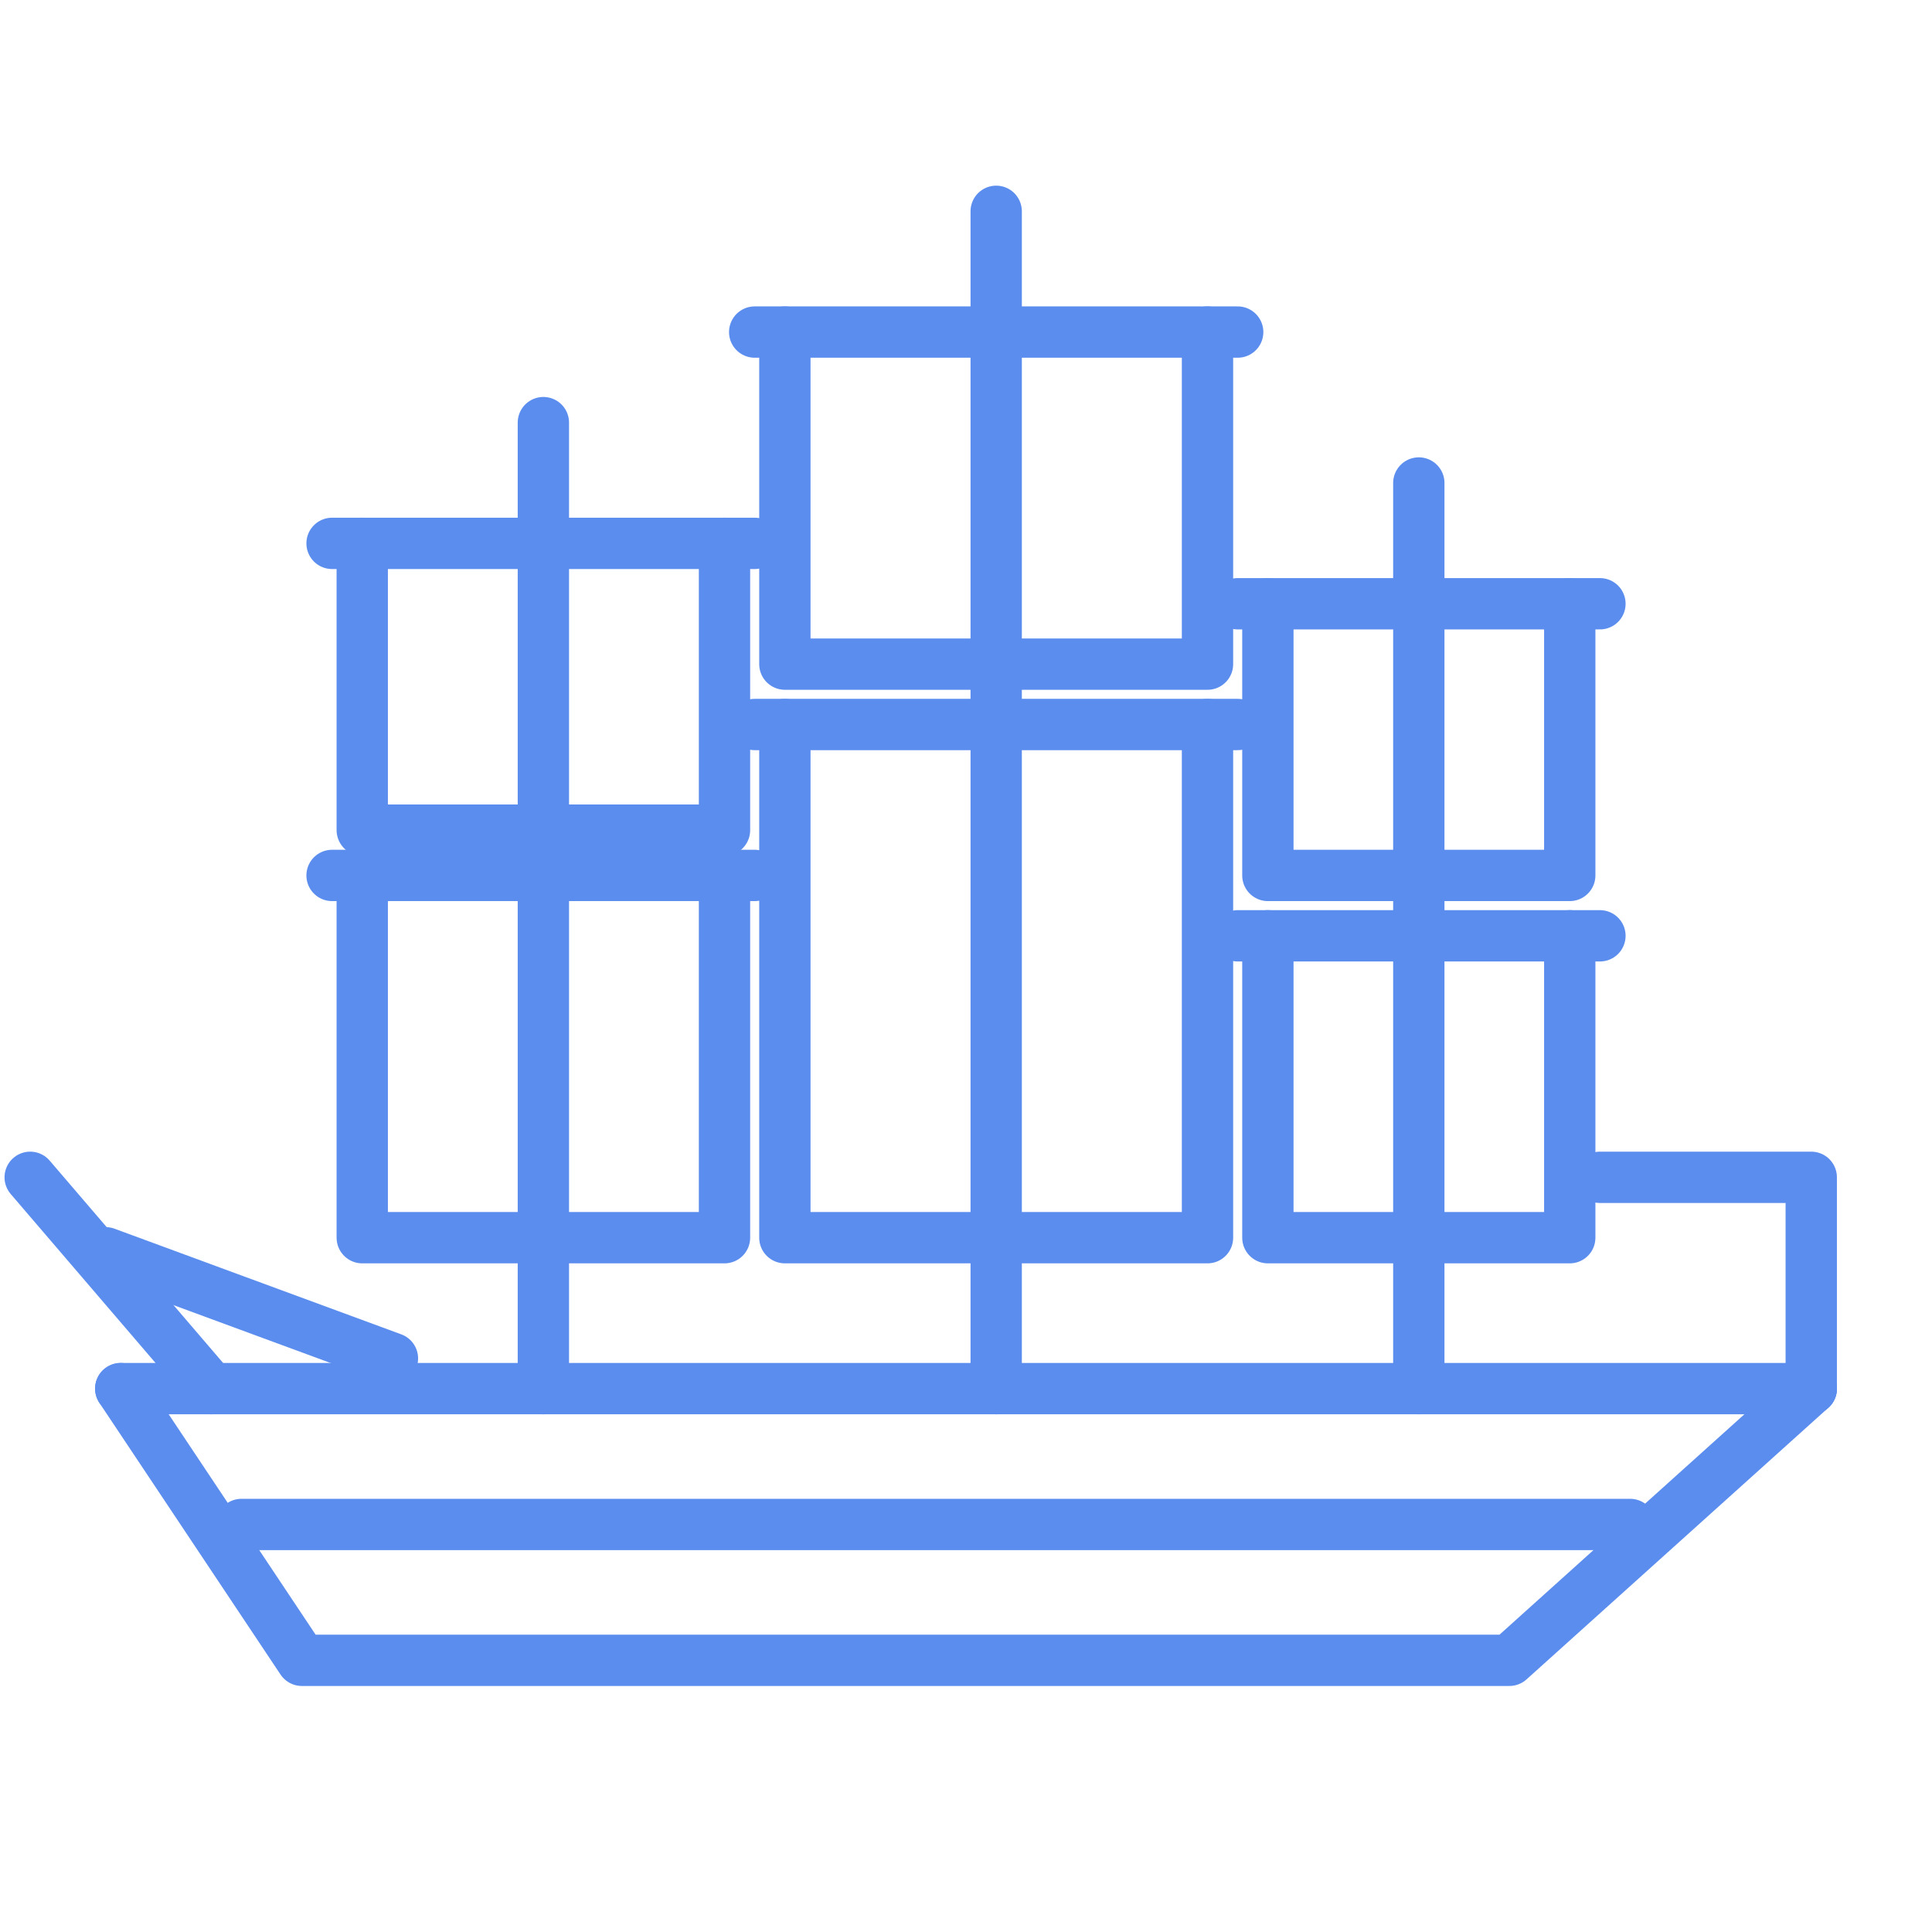
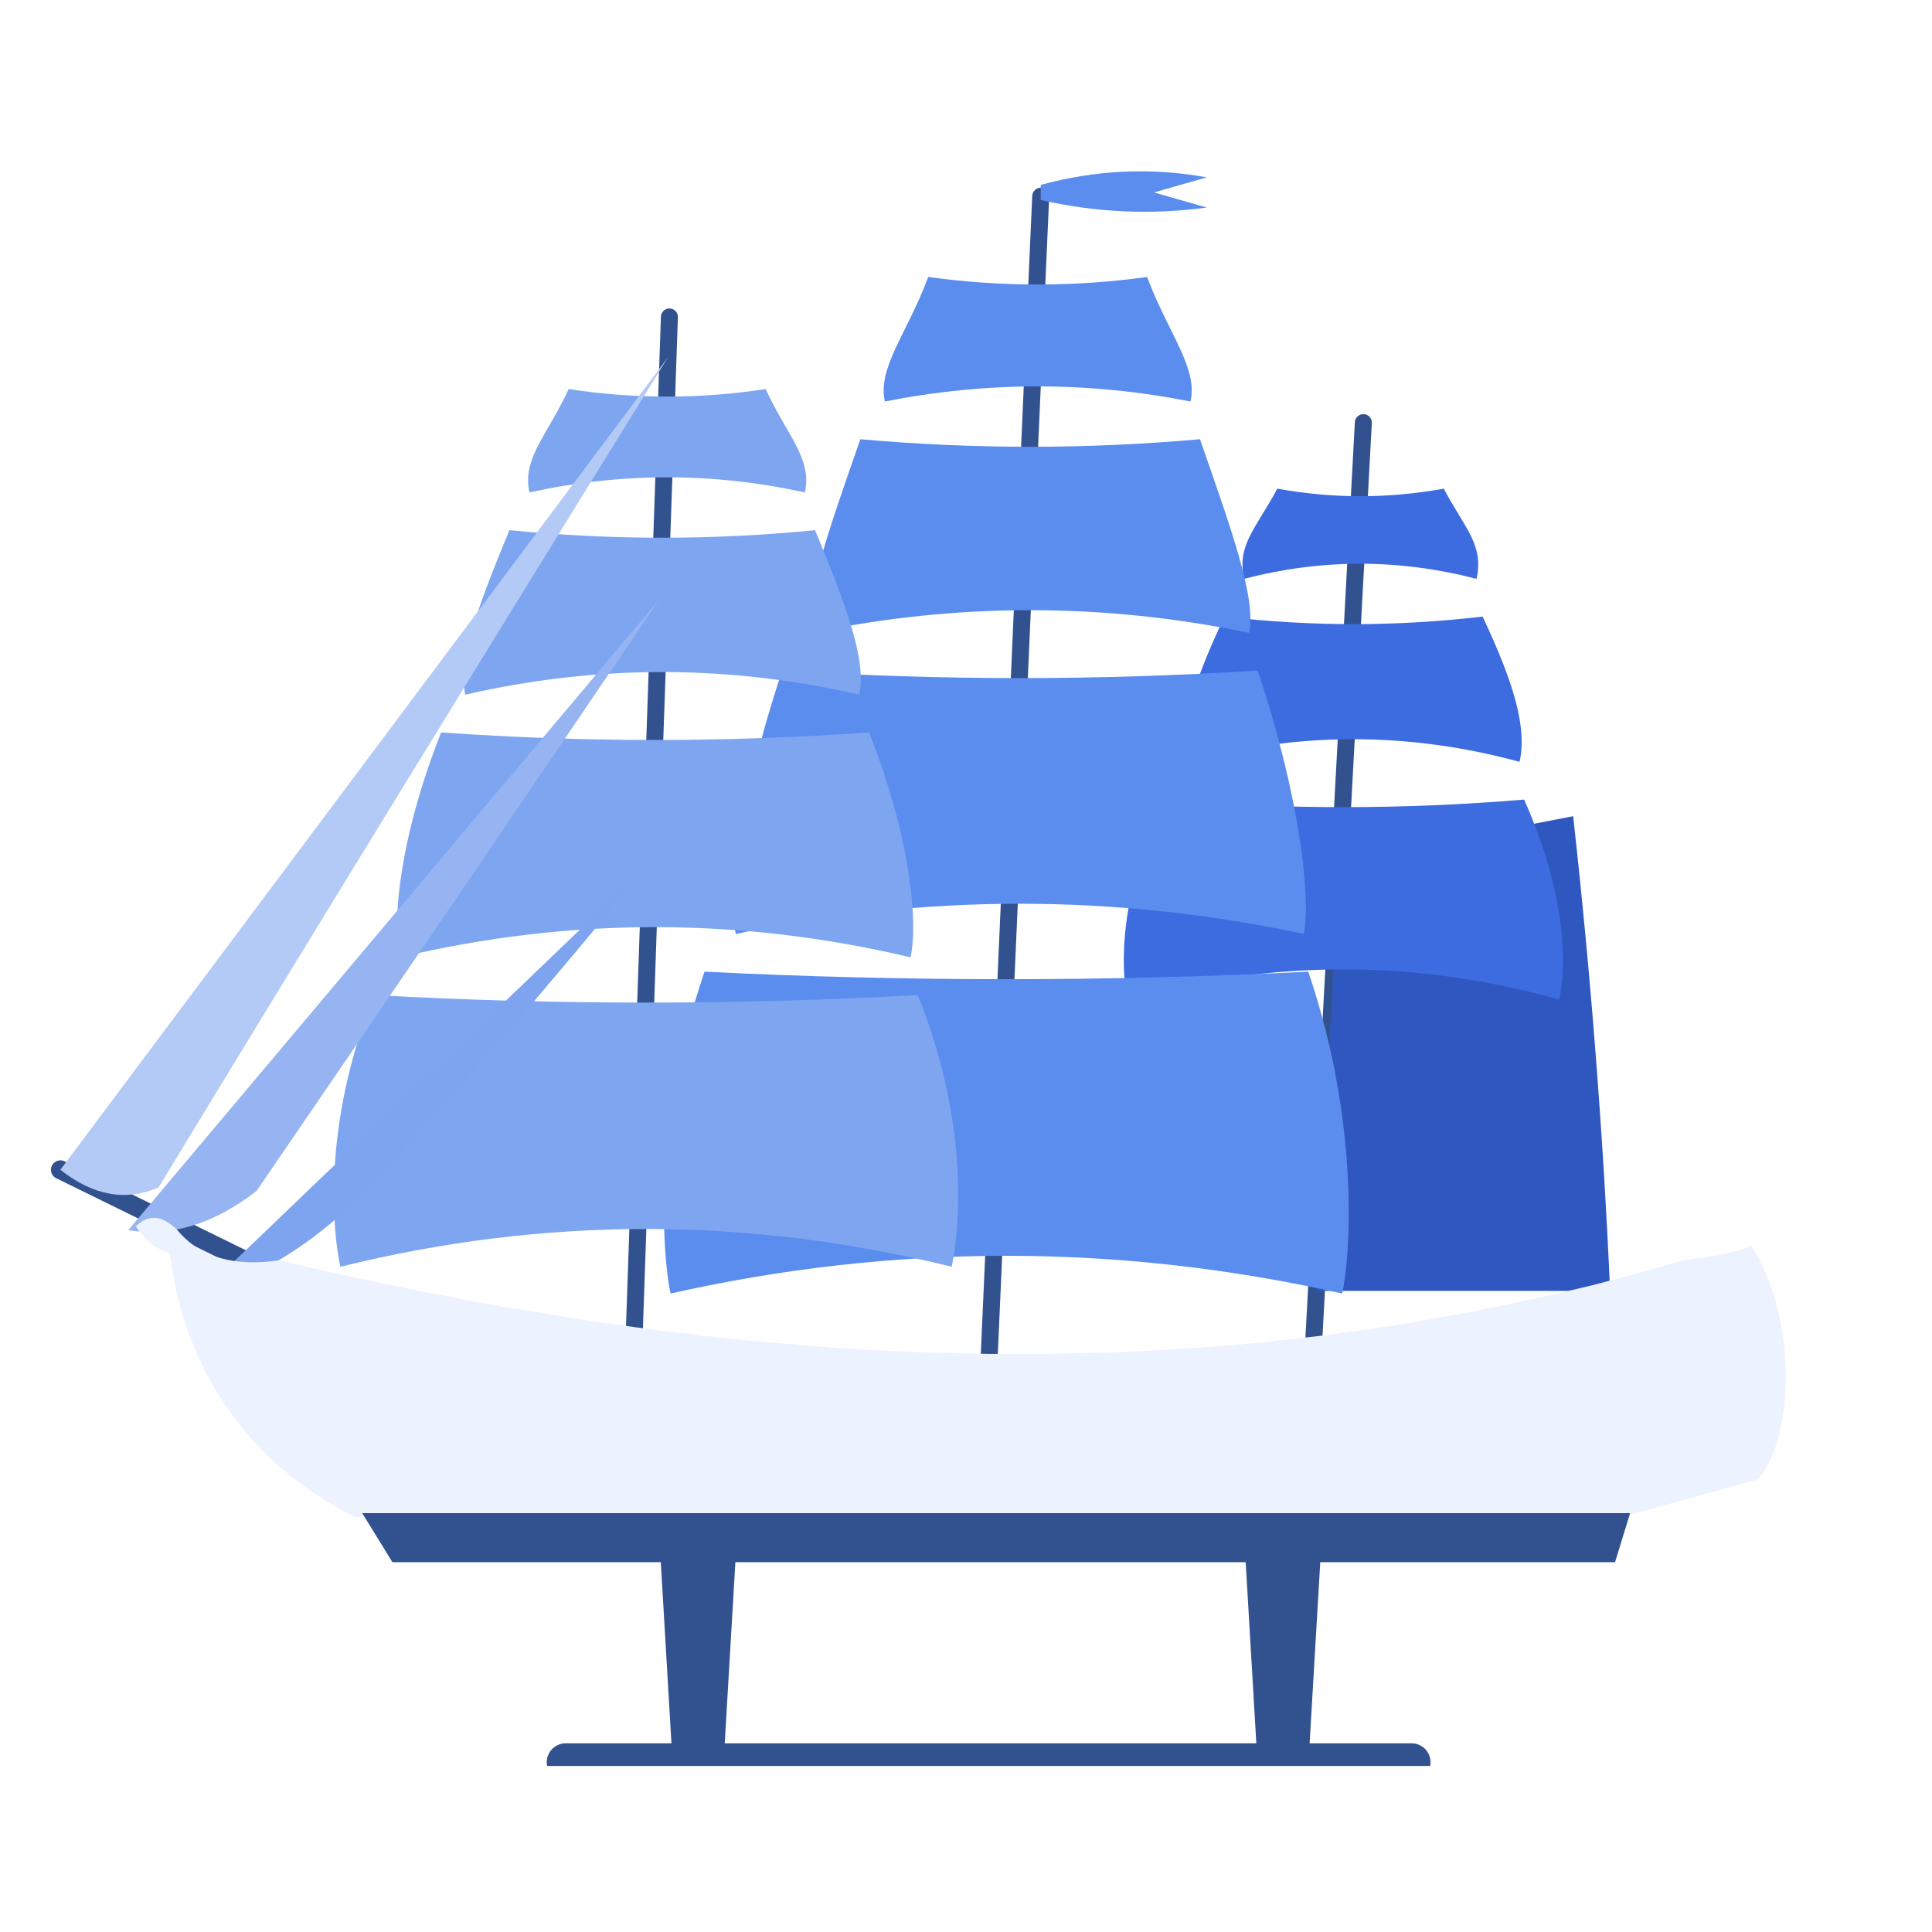
- <svg xmlns="http://www.w3.org/2000/svg" viewBox="0 0 64 64" fill="none" stroke="#5b8def" stroke-width="1.7" stroke-linecap="round" stroke-linejoin="round">
-   <path d="M7 46 L1 39" />
-   <path d="M3.5 41.5 L13 45" />
-   <path d="M4 46 H60" />
-   <path d="M4 46 L10 55 H50 L60 46" />
-   <path d="M60 46 V39 H53" />
-   <path d="M8 50.5 H54" />
-   <path d="M18 46 V14" />
-   <path d="M11 18 H25 M11 29 H25" />
-   <path d="M12 18 V27.5 H24 V18" />
-   <path d="M12 29 V41 H24 V29" />
-   <path d="M33 46 V7" />
-   <path d="M25 11 H41 M25 24 H41" />
-   <path d="M26 11 V22 H40 V11" />
-   <path d="M26 24 V41 H40 V24" />
-   <path d="M47 46 V16" />
-   <path d="M41 20 H53 M41 31 H53" />
-   <path d="M42 20 V29 H52 V20" />
-   <path d="M42 31 V41 H52 V31" />
+ <svg xmlns="http://www.w3.org/2000/svg" viewBox="0 0 512 512" fill="none">
+   <path d="M80.0 341.4 L16.0 310.0" stroke="#31518f" stroke-width="5" stroke-linecap="round" fill="none" />
+   <path d="M168.0 355.7 L177.4 84.0" stroke="#31518f" stroke-width="4.5" stroke-linecap="round" fill="none" />
+   <path d="M262.0 362.8 L275.8 52.0" stroke="#31518f" stroke-width="4.5" stroke-linecap="round" fill="none" />
+   <path d="M348.0 358.2 L361.3 112.0" stroke="#31518f" stroke-width="4.5" stroke-linecap="round" fill="none" />
+   <path d="M354.9 228.3 L416.9 216.3 Q423.9 279.2 426.7 342.1 L348.7 342.1 Z" fill="#2f57c0" />
+   <path d="M308.1 211.9 Q356.0 215.9 403.9 211.9 C415.1 236.9 415.2 255.9 413.2 264.9 Q356.0 248.9 298.8 264.9 C296.8 255.9 296.9 236.9 308.1 211.9 Z" fill="#3d6ce0" />
+   <path d="M324.5 163.4 Q358.7 167.4 392.9 163.4 C401.3 181.2 404.7 192.9 402.7 201.9 Q358.7 189.9 314.6 201.9 C312.6 192.9 316.1 181.2 324.5 163.4 Z" fill="#3d6ce0" />
+   <path d="M338.5 129.5 Q360.5 133.5 382.6 129.5 C388.2 140.0 393.3 144.4 391.3 153.4 Q360.5 145.4 329.7 153.4 C327.7 144.4 332.9 140.0 338.5 129.5 Z" fill="#3d6ce0" />
+   <path d="M186.7 257.5 Q266.7 261.5 346.7 257.5 C360.7 298.6 357.7 333.8 355.7 342.8 Q266.7 322.8 177.7 342.8 C175.7 333.8 172.7 298.6 186.7 257.5 Z" fill="#5b8def" />
+   <path d="M207.3 177.7 Q270.3 181.7 333.3 177.7 C344.5 211.1 347.5 238.5 345.5 247.5 Q270.3 231.5 195.0 247.5 C193.0 238.5 196.1 211.1 207.3 177.7 Z" fill="#5b8def" />
+   <path d="M228.0 116.4 Q273.0 120.4 318.0 116.4 C326.4 140.5 333.0 158.7 331.0 167.7 Q273.0 155.7 215.1 167.7 C213.1 158.7 219.6 140.5 228.0 116.4 Z" fill="#5b8def" />
+   <path d="M246.0 73.4 Q275.0 77.4 304.0 73.4 C309.6 88.4 317.5 97.4 315.5 106.4 Q275.0 98.4 234.5 106.4 C232.5 97.4 240.4 88.4 246.0 73.4 Z" fill="#5b8def" />
+   <path d="M99.2 263.7 Q171.2 267.7 243.2 263.7 C257.2 298.2 254.2 326.7 252.2 335.7 Q171.2 315.7 90.2 335.7 C88.2 326.7 85.2 298.2 99.2 263.7 Z" fill="#7ea6f0" />
+   <path d="M116.9 194.1 Q173.6 198.1 230.3 194.1 C241.5 222.4 243.3 244.7 241.3 253.7 Q173.6 237.7 105.9 253.7 C103.9 244.7 105.7 222.4 116.9 194.1 Z" fill="#7ea6f0" />
+   <path d="M135.0 140.5 Q175.5 144.5 216.0 140.5 C224.4 160.8 229.7 175.1 227.7 184.1 Q175.5 172.1 123.3 184.1 C121.3 175.1 126.6 160.8 135.0 140.5 Z" fill="#7ea6f0" />
+   <path d="M150.7 103.1 Q176.8 107.1 202.9 103.1 C208.5 115.3 215.3 121.5 213.3 130.5 Q176.8 122.5 140.3 130.5 C138.3 121.5 145.1 115.3 150.7 103.1 Z" fill="#7ea6f0" />
+   <path d="M16 310 L177.0 94.7 Q101.5 216.7 42.0 314.7 Q29.0 320.3 16 310 Z" fill="#b3c9f6" />
+   <path d="M34 326 L174.7 158.9 Q113.4 249.3 68.0 315.6 Q51.0 328.8 34 326 Z" fill="#96b4f2" />
+   <path d="M54 342 L172.3 228.5 Q126.2 284.6 96.0 316.6 Q75.0 337.3 54 342 Z" fill="#7fa4ef" />
+   <path d="M150 462 h224 a5 5 0 0 1 5 6 h-234 a5 5 0 0 1 5 -6 Z" fill="#31518f" />
+   <path d="M178 463 L175 412 h20 L192 463 Z" fill="#31518f" />
+   <path d="M333 463 L330 412 h20 L347 463 Z" fill="#31518f" />
+   <path d="M74 334.0 C60 336.0 52 332.0 47 326.0 q-6 -6 -11 -1 q4 6 9 7 C48 358.0 62 386 94 402 L430 402 L466 392 C476 380 476 348 464 330 Q461 332.0 446 334.0 L446 334.0 L438 336.3 L430 338.5 L422 340.6 L414 342.5 L406 344.3 L398 346.0 L390 347.6 L382 349.1 L374 350.5 L366 351.8 L358 352.9 L350 354.0 L342 354.9 L334 355.8 L326 356.5 L318 357.1 L310 357.6 L302 358.1 L294 358.4 L286 358.6 L278 358.8 L270 358.8 L262 358.8 L254 358.6 L246 358.4 L238 358.1 L230 357.7 L222 357.2 L214 356.6 L206 355.9 L198 355.2 L190 354.4 L182 353.4 L174 352.5 L166 351.4 L158 350.3 L150 349.0 L142 347.7 L134 346.4 L126 345.0 L118 343.4 L110 341.9 L102 340.2 L94 338.5 L86 336.8 L78 334.9 Z" fill="#edf3fe" />
+   <path d="M96 401 L432 401 L428 414 L104 414 Z" fill="#31518f" />
+   <path d="M275.8 49.0 q22 -6 44 -2 l-14 4 l14 4 q-22 3 -44 -2 Z" fill="#5b8def" />
</svg>
